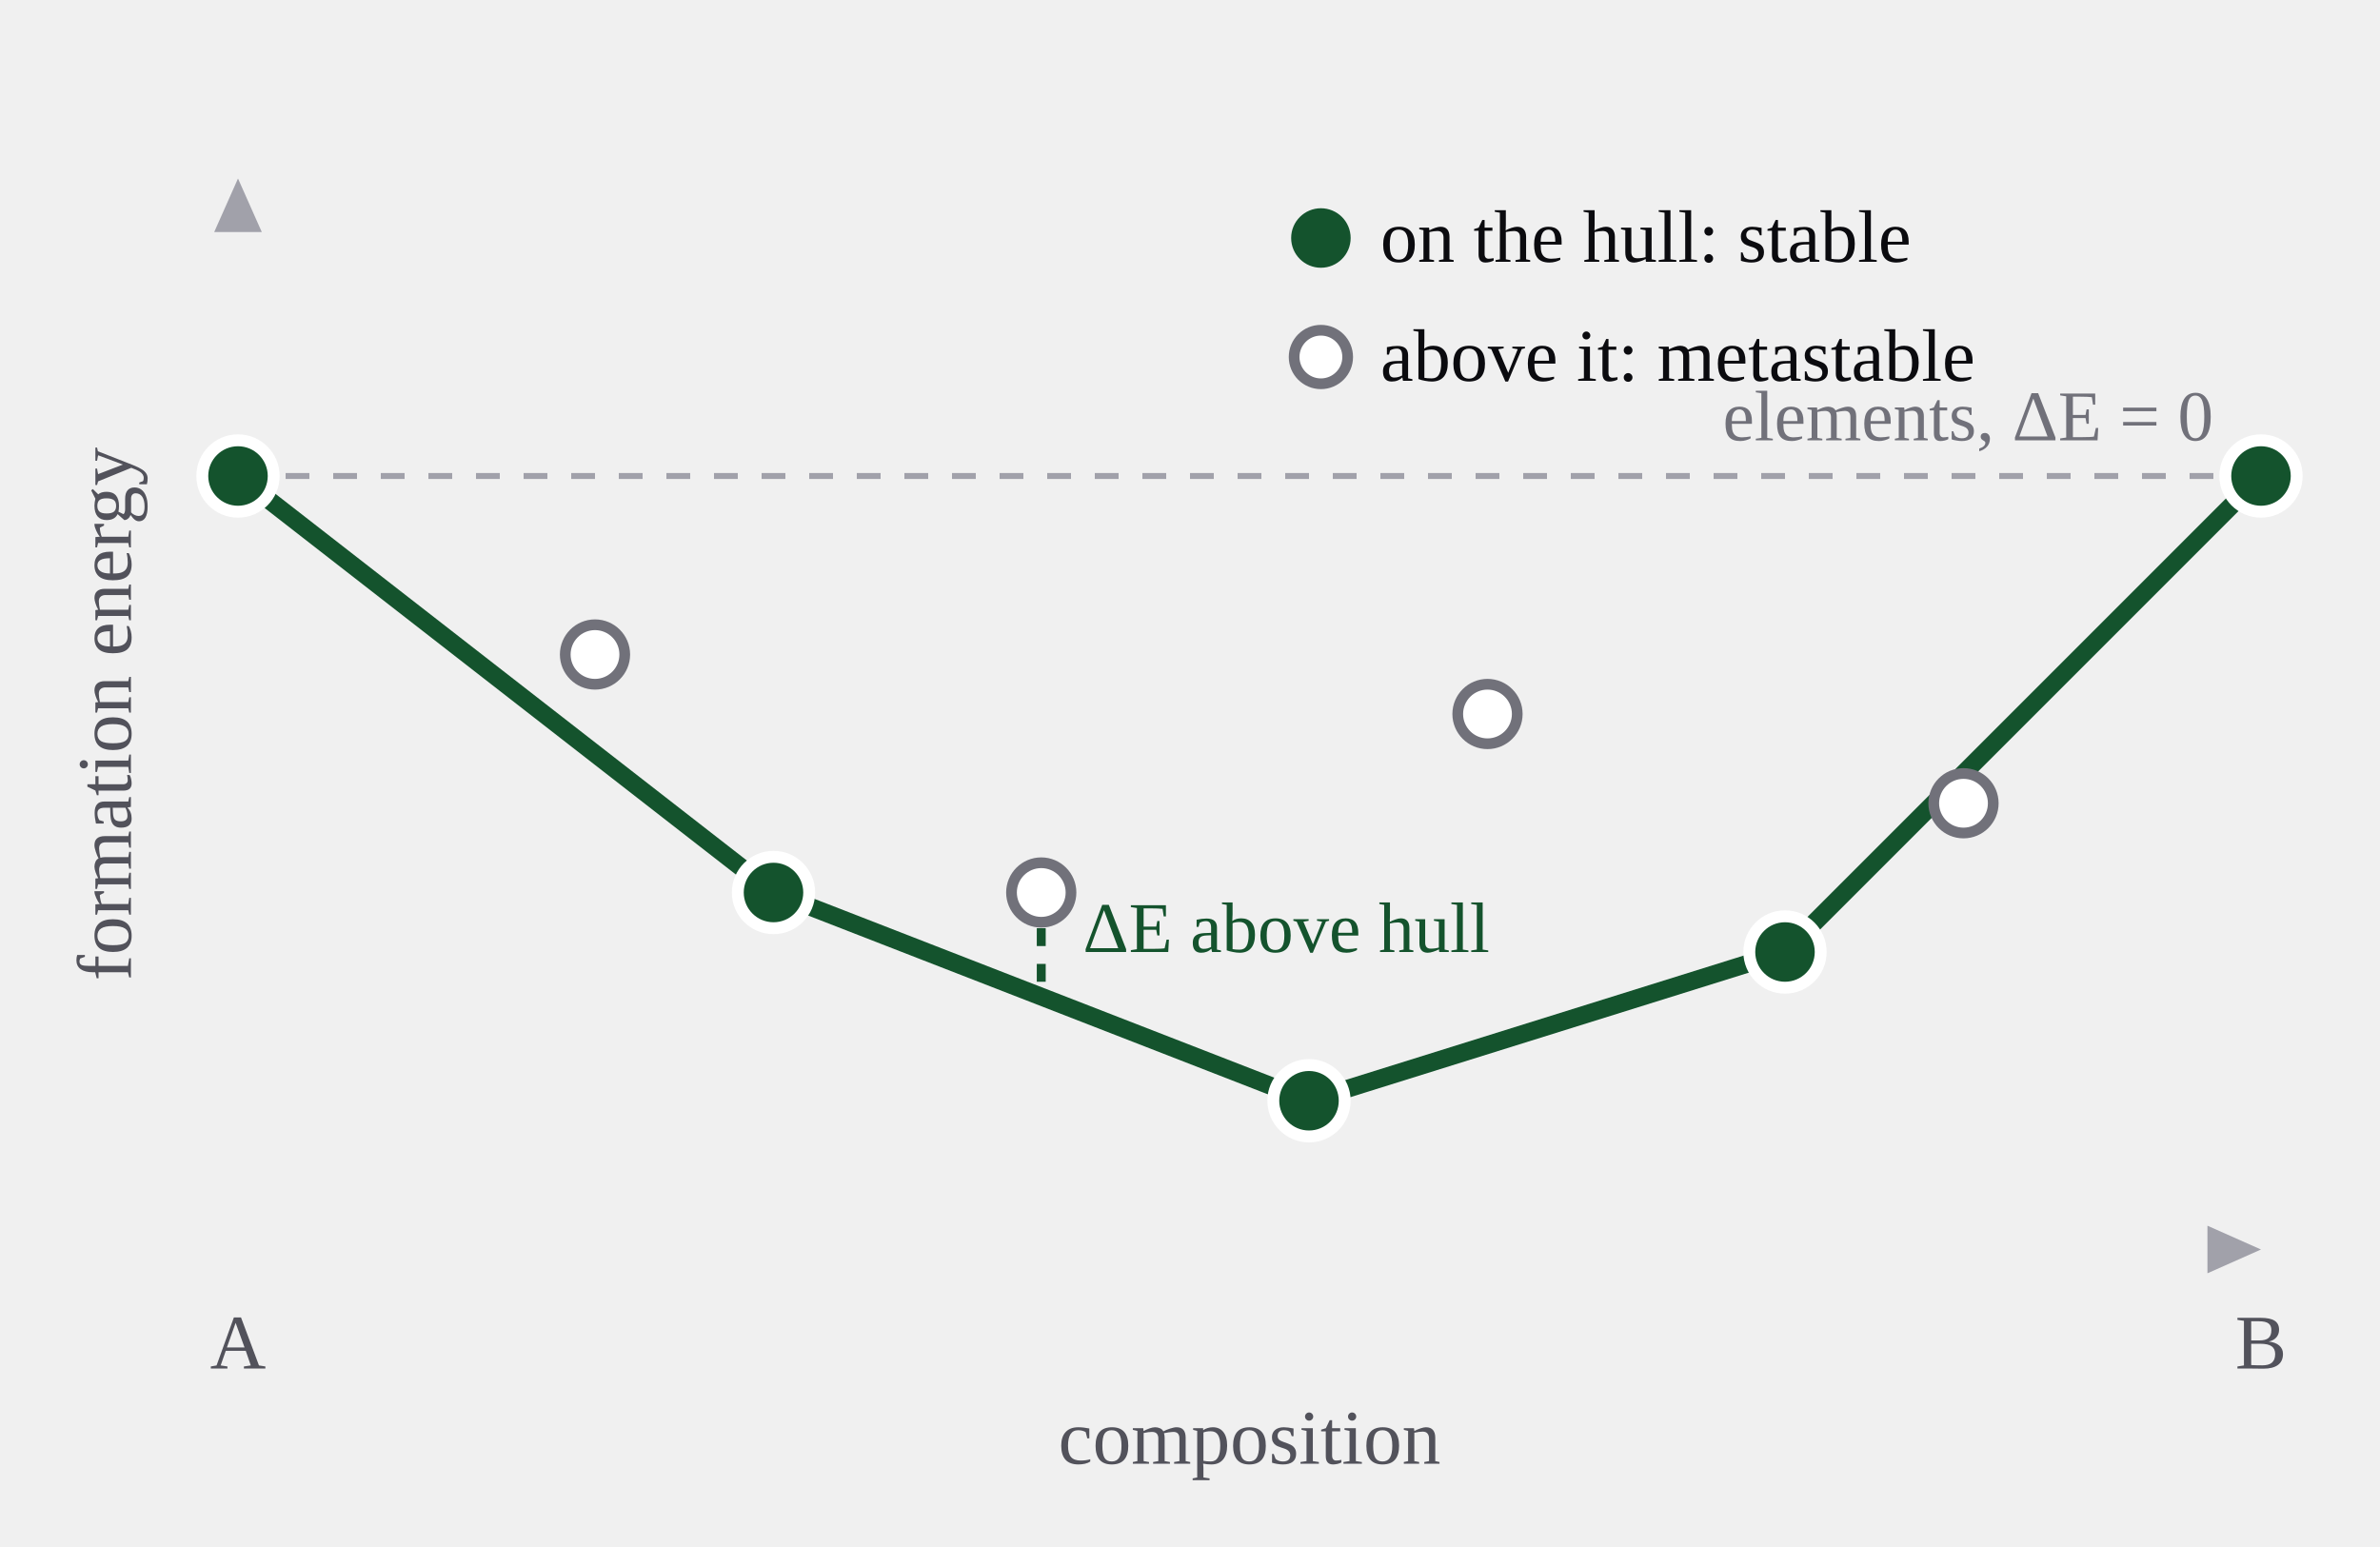
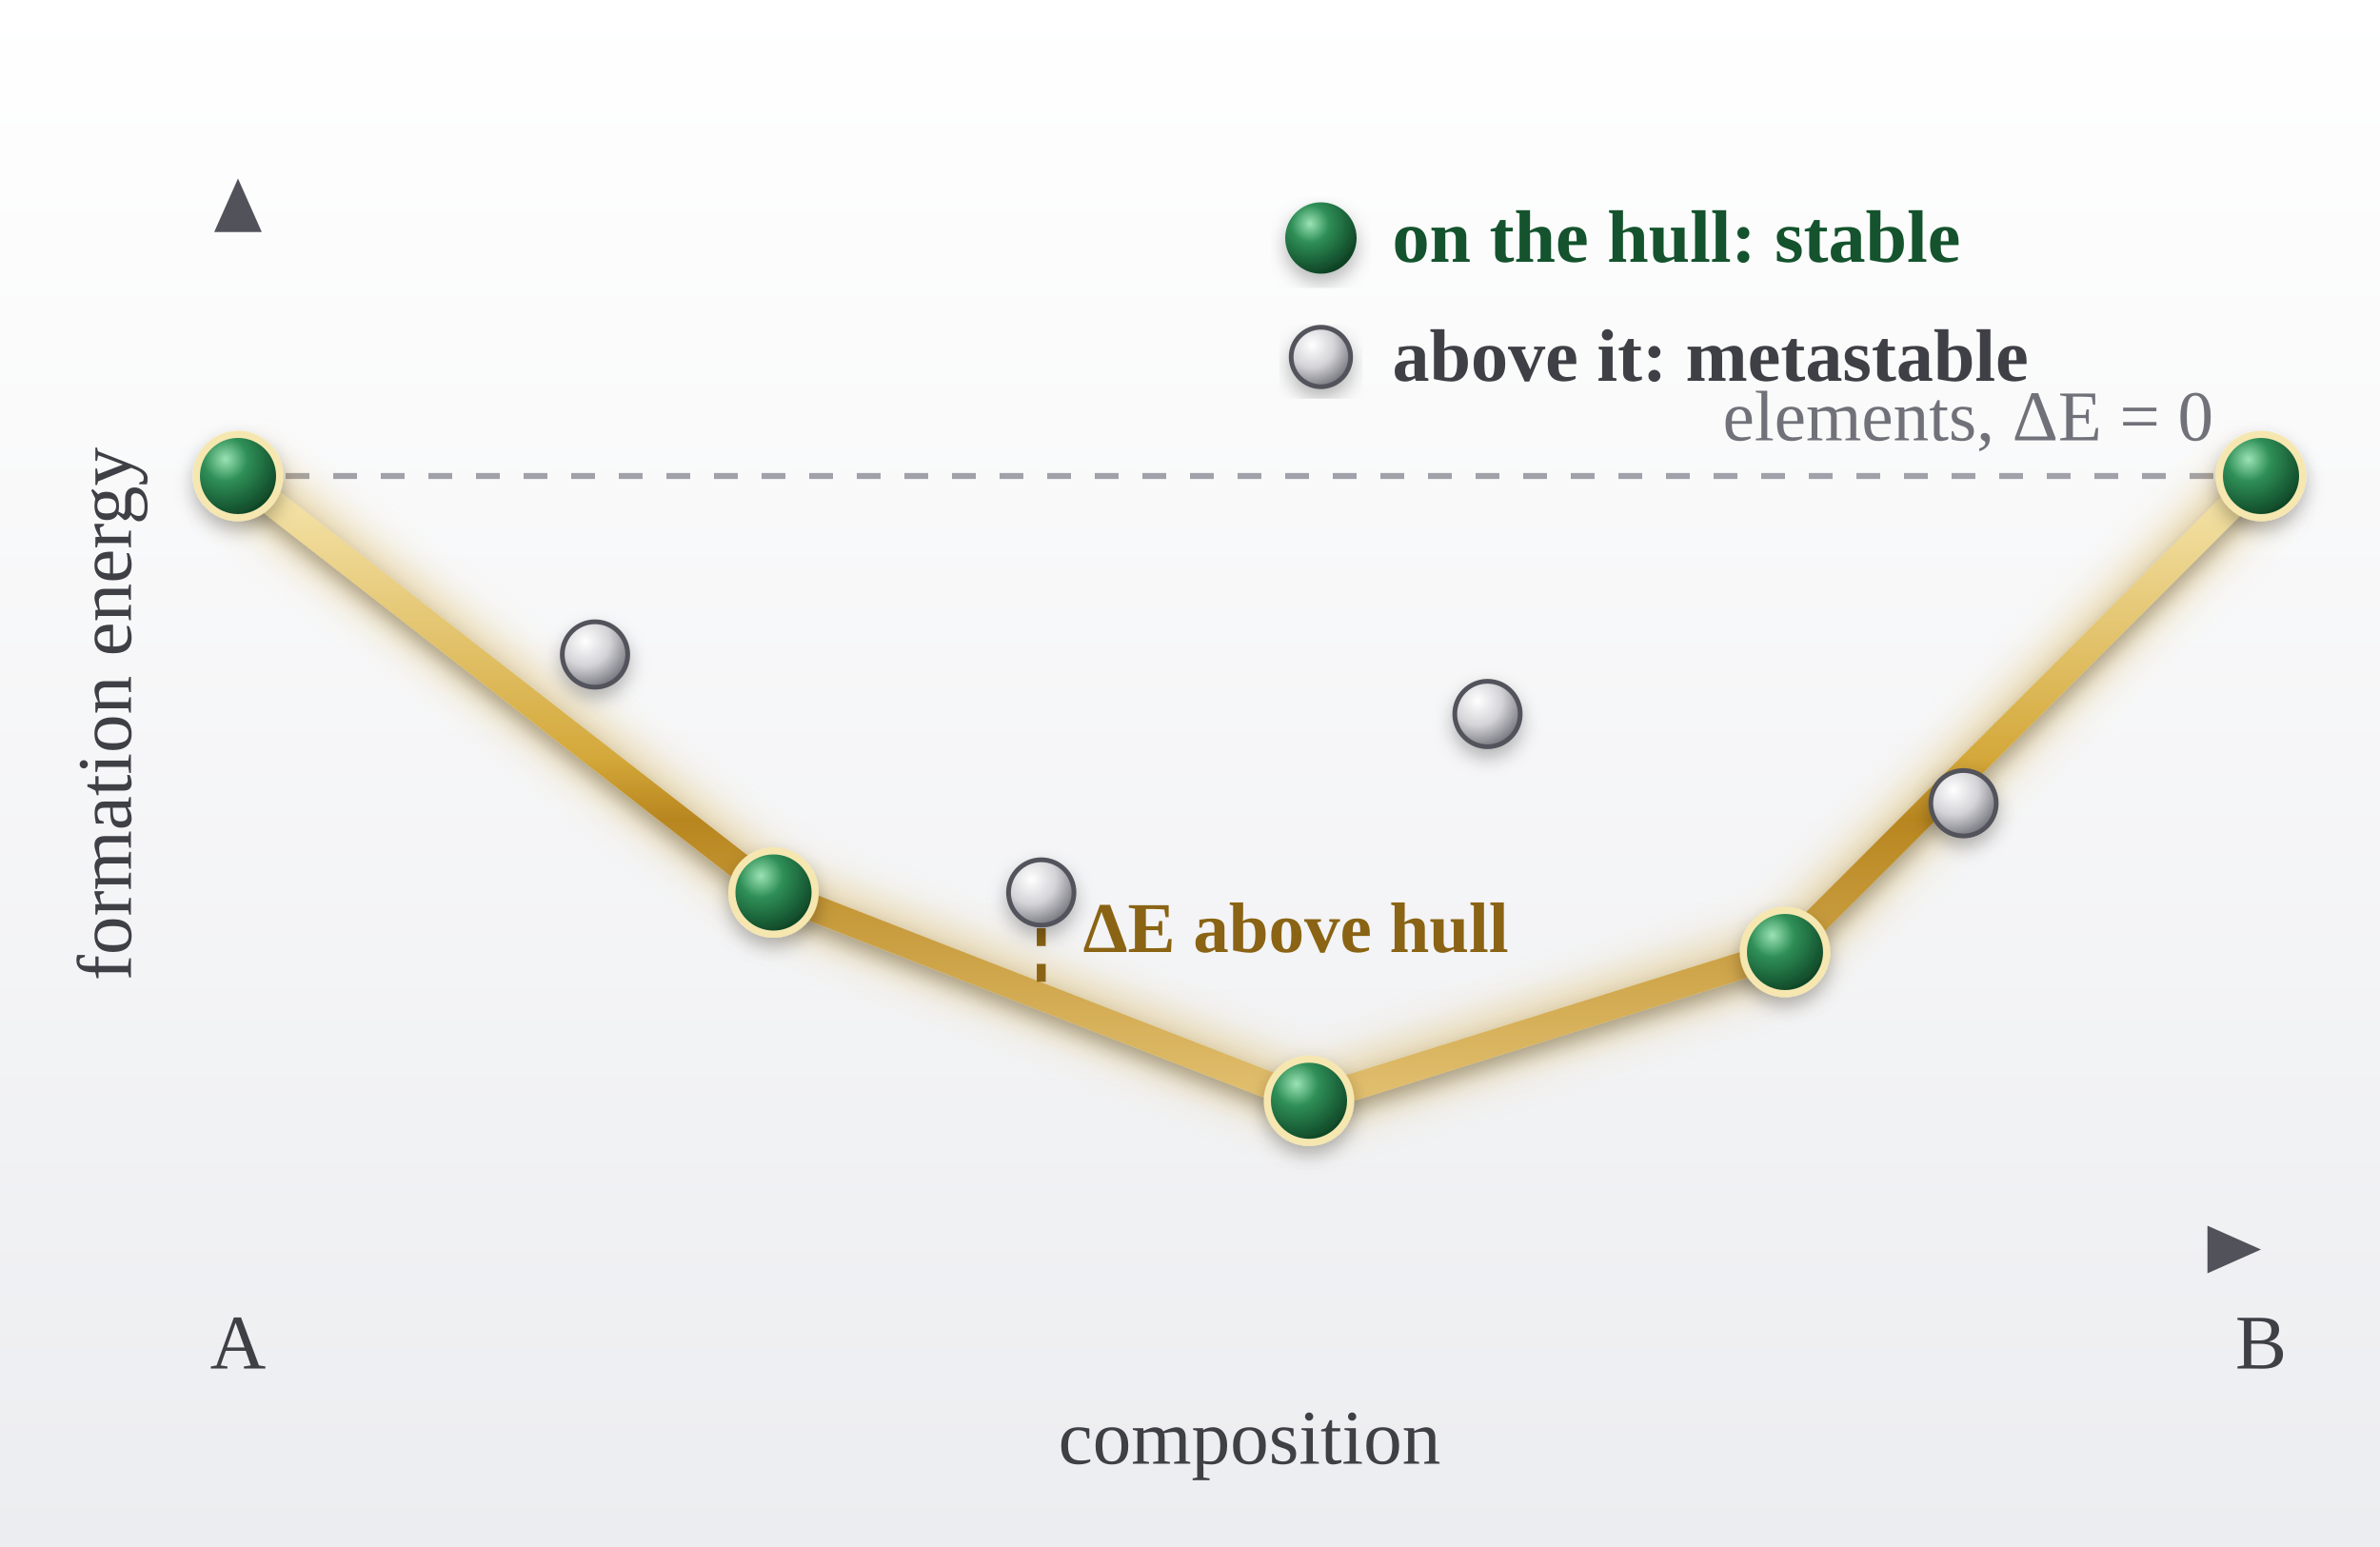
<svg xmlns="http://www.w3.org/2000/svg" class="illus" viewBox="0 0 400 260" role="img" aria-labelledby="hull-t">
  <defs>
-     <linearGradient id="m-hull" x1="0" y1="0" x2="1" y2="1">
-       <stop offset="0" stop-color="#fafafa" />
-       <stop offset=".2" stop-color="#a1a1aa" />
-       <stop offset=".45" stop-color="#f4f4f5" />
-       <stop offset=".7" stop-color="#71717a" />
-       <stop offset="1" stop-color="#d4d4d8" />
+     <linearGradient id="h-bg" x1="0" y1="0" x2="0" y2="1">
+       <stop offset="0" stop-color="#ffffff" />
+       <stop offset="1" stop-color="#ecedf0" />
    </linearGradient>
+     <linearGradient id="h-axis" x1="0" y1="0" x2="1" y2="1">
+       <stop offset="0" stop-color="#52525b" />
+       <stop offset=".45" stop-color="#a1a1aa" />
+       <stop offset="1" stop-color="#3f3f46" />
+     </linearGradient>
+     <linearGradient id="h-gold" x1="0" y1="0" x2="0" y2="1">
+       <stop offset="0" stop-color="#f6e7b0" />
+       <stop offset=".45" stop-color="#d4a83a" />
+       <stop offset=".55" stop-color="#b8861f" />
+       <stop offset="1" stop-color="#e2c070" />
+     </linearGradient>
+     <radialGradient id="h-green" cx=".35" cy=".3" r=".75">
+       <stop offset="0" stop-color="#9be3b4" />
+       <stop offset=".35" stop-color="#2f8f57" />
+       <stop offset="1" stop-color="#0b3d20" />
+     </radialGradient>
+     <radialGradient id="h-silver" cx=".35" cy=".3" r=".75">
+       <stop offset="0" stop-color="#ffffff" />
+       <stop offset=".5" stop-color="#d4d4d8" />
+       <stop offset="1" stop-color="#71717a" />
+     </radialGradient>
+     <filter id="h-sh" x="-20%" y="-20%" width="140%" height="140%">
+       <feDropShadow dx="0" dy="1.5" stdDeviation="1.5" flood-color="#000" flood-opacity=".28" />
+     </filter>
+     <filter id="h-glow" x="-10%" y="-30%" width="120%" height="160%">
+       <feGaussianBlur stdDeviation="3.5" />
+     </filter>
  </defs>
-   <g stroke="url(#m-hull)" stroke-width="2.5" fill="none" stroke-linecap="round">
+   <rect width="400" height="260" fill="url(#h-bg)" />
+   <g stroke="url(#h-axis)" stroke-width="2.5" fill="none" stroke-linecap="round">
    <path d="M40 210 H380" />
    <path d="M40 210 V30" />
  </g>
-   <g fill="#a1a1aa">
+   <g fill="#52525b">
    <path d="M380 210 l-9 -4 v8 z" />
    <path d="M40 30 l-4 9 h8 z" />
  </g>
  <path d="M40 80 H380" stroke="#a1a1aa" stroke-width="1" stroke-dasharray="4 4" />
  <text x="372" y="74" font-size="12" fill="#71717a" text-anchor="end">elements, ΔE = 0</text>
-   <path d="M40 80 L130 150 L220 185 L300 160 L380 80" fill="none" stroke="#14532d" stroke-width="3" stroke-linejoin="round" />
-   <path d="M175 150 V167" stroke="#14532d" stroke-width="1.5" stroke-dasharray="3 3" />
-   <text x="182" y="160" font-size="12" fill="#14532d">ΔE above hull</text>
-   <g fill="#fff" stroke="#71717a" stroke-width="1.8">
-     <circle cx="100" cy="110" r="5" />
-     <circle cx="175" cy="150" r="5" />
-     <circle cx="250" cy="120" r="5" />
-     <circle cx="330" cy="135" r="5" />
+   <path d="M40 80 L130 150 L220 185 L300 160 L380 80" fill="none" stroke="#d4a83a" stroke-width="9" stroke-linejoin="round" opacity=".45" filter="url(#h-glow)" />
+   <path d="M40 80 L130 150 L220 185 L300 160 L380 80" fill="none" stroke="url(#h-gold)" stroke-width="4.5" stroke-linejoin="round" filter="url(#h-sh)" />
+   <path d="M175 150 V167" stroke="#8a6414" stroke-width="1.5" stroke-dasharray="3 3" />
+   <text x="182" y="160" font-size="12" font-weight="600" fill="#8a6414">ΔE above hull</text>
+   <g fill="url(#h-silver)" stroke="#52525b" stroke-width=".8" filter="url(#h-sh)">
+     <circle cx="100" cy="110" r="5.5" />
+     <circle cx="175" cy="150" r="5.5" />
+     <circle cx="250" cy="120" r="5.5" />
+     <circle cx="330" cy="135" r="5.5" />
  </g>
-   <g fill="#14532d" stroke="#fff" stroke-width="2">
-     <circle cx="40" cy="80" r="6" />
-     <circle cx="130" cy="150" r="6" />
-     <circle cx="220" cy="185" r="6" />
-     <circle cx="300" cy="160" r="6" />
-     <circle cx="380" cy="80" r="6" />
+   <g fill="url(#h-green)" stroke="#f6e7b0" stroke-width="1.2" filter="url(#h-sh)">
+     <circle cx="40" cy="80" r="7" />
+     <circle cx="130" cy="150" r="7" />
+     <circle cx="220" cy="185" r="7" />
+     <circle cx="300" cy="160" r="7" />
+     <circle cx="380" cy="80" r="7" />
  </g>
-   <g font-size="13" fill="#52525b">
+   <g font-size="13" fill="#3f3f46">
    <text x="40" y="230" text-anchor="middle">A</text>
    <text x="380" y="230" text-anchor="middle">B</text>
    <text x="210" y="246" text-anchor="middle">composition</text>
    <text transform="translate(22 120) rotate(-90)" text-anchor="middle">formation energy</text>
  </g>
-   <g font-size="12.5">
-     <circle cx="222" cy="40" r="5" fill="#14532d" />
-     <text x="232" y="44" fill="#0b0b0f">on the hull: stable</text>
-     <circle cx="222" cy="60" r="4.5" fill="#fff" stroke="#71717a" stroke-width="1.8" />
-     <text x="232" y="64" fill="#0b0b0f">above it: metastable</text>
+   <g font-size="12.5" font-weight="600">
+     <circle cx="222" cy="40" r="6" fill="url(#h-green)" filter="url(#h-sh)" />
+     <text x="234" y="44" fill="#14532d">on the hull: stable</text>
+     <circle cx="222" cy="60" r="5" fill="url(#h-silver)" stroke="#52525b" stroke-width=".8" filter="url(#h-sh)" />
+     <text x="234" y="64" fill="#3f3f46">above it: metastable</text>
  </g>
</svg>
